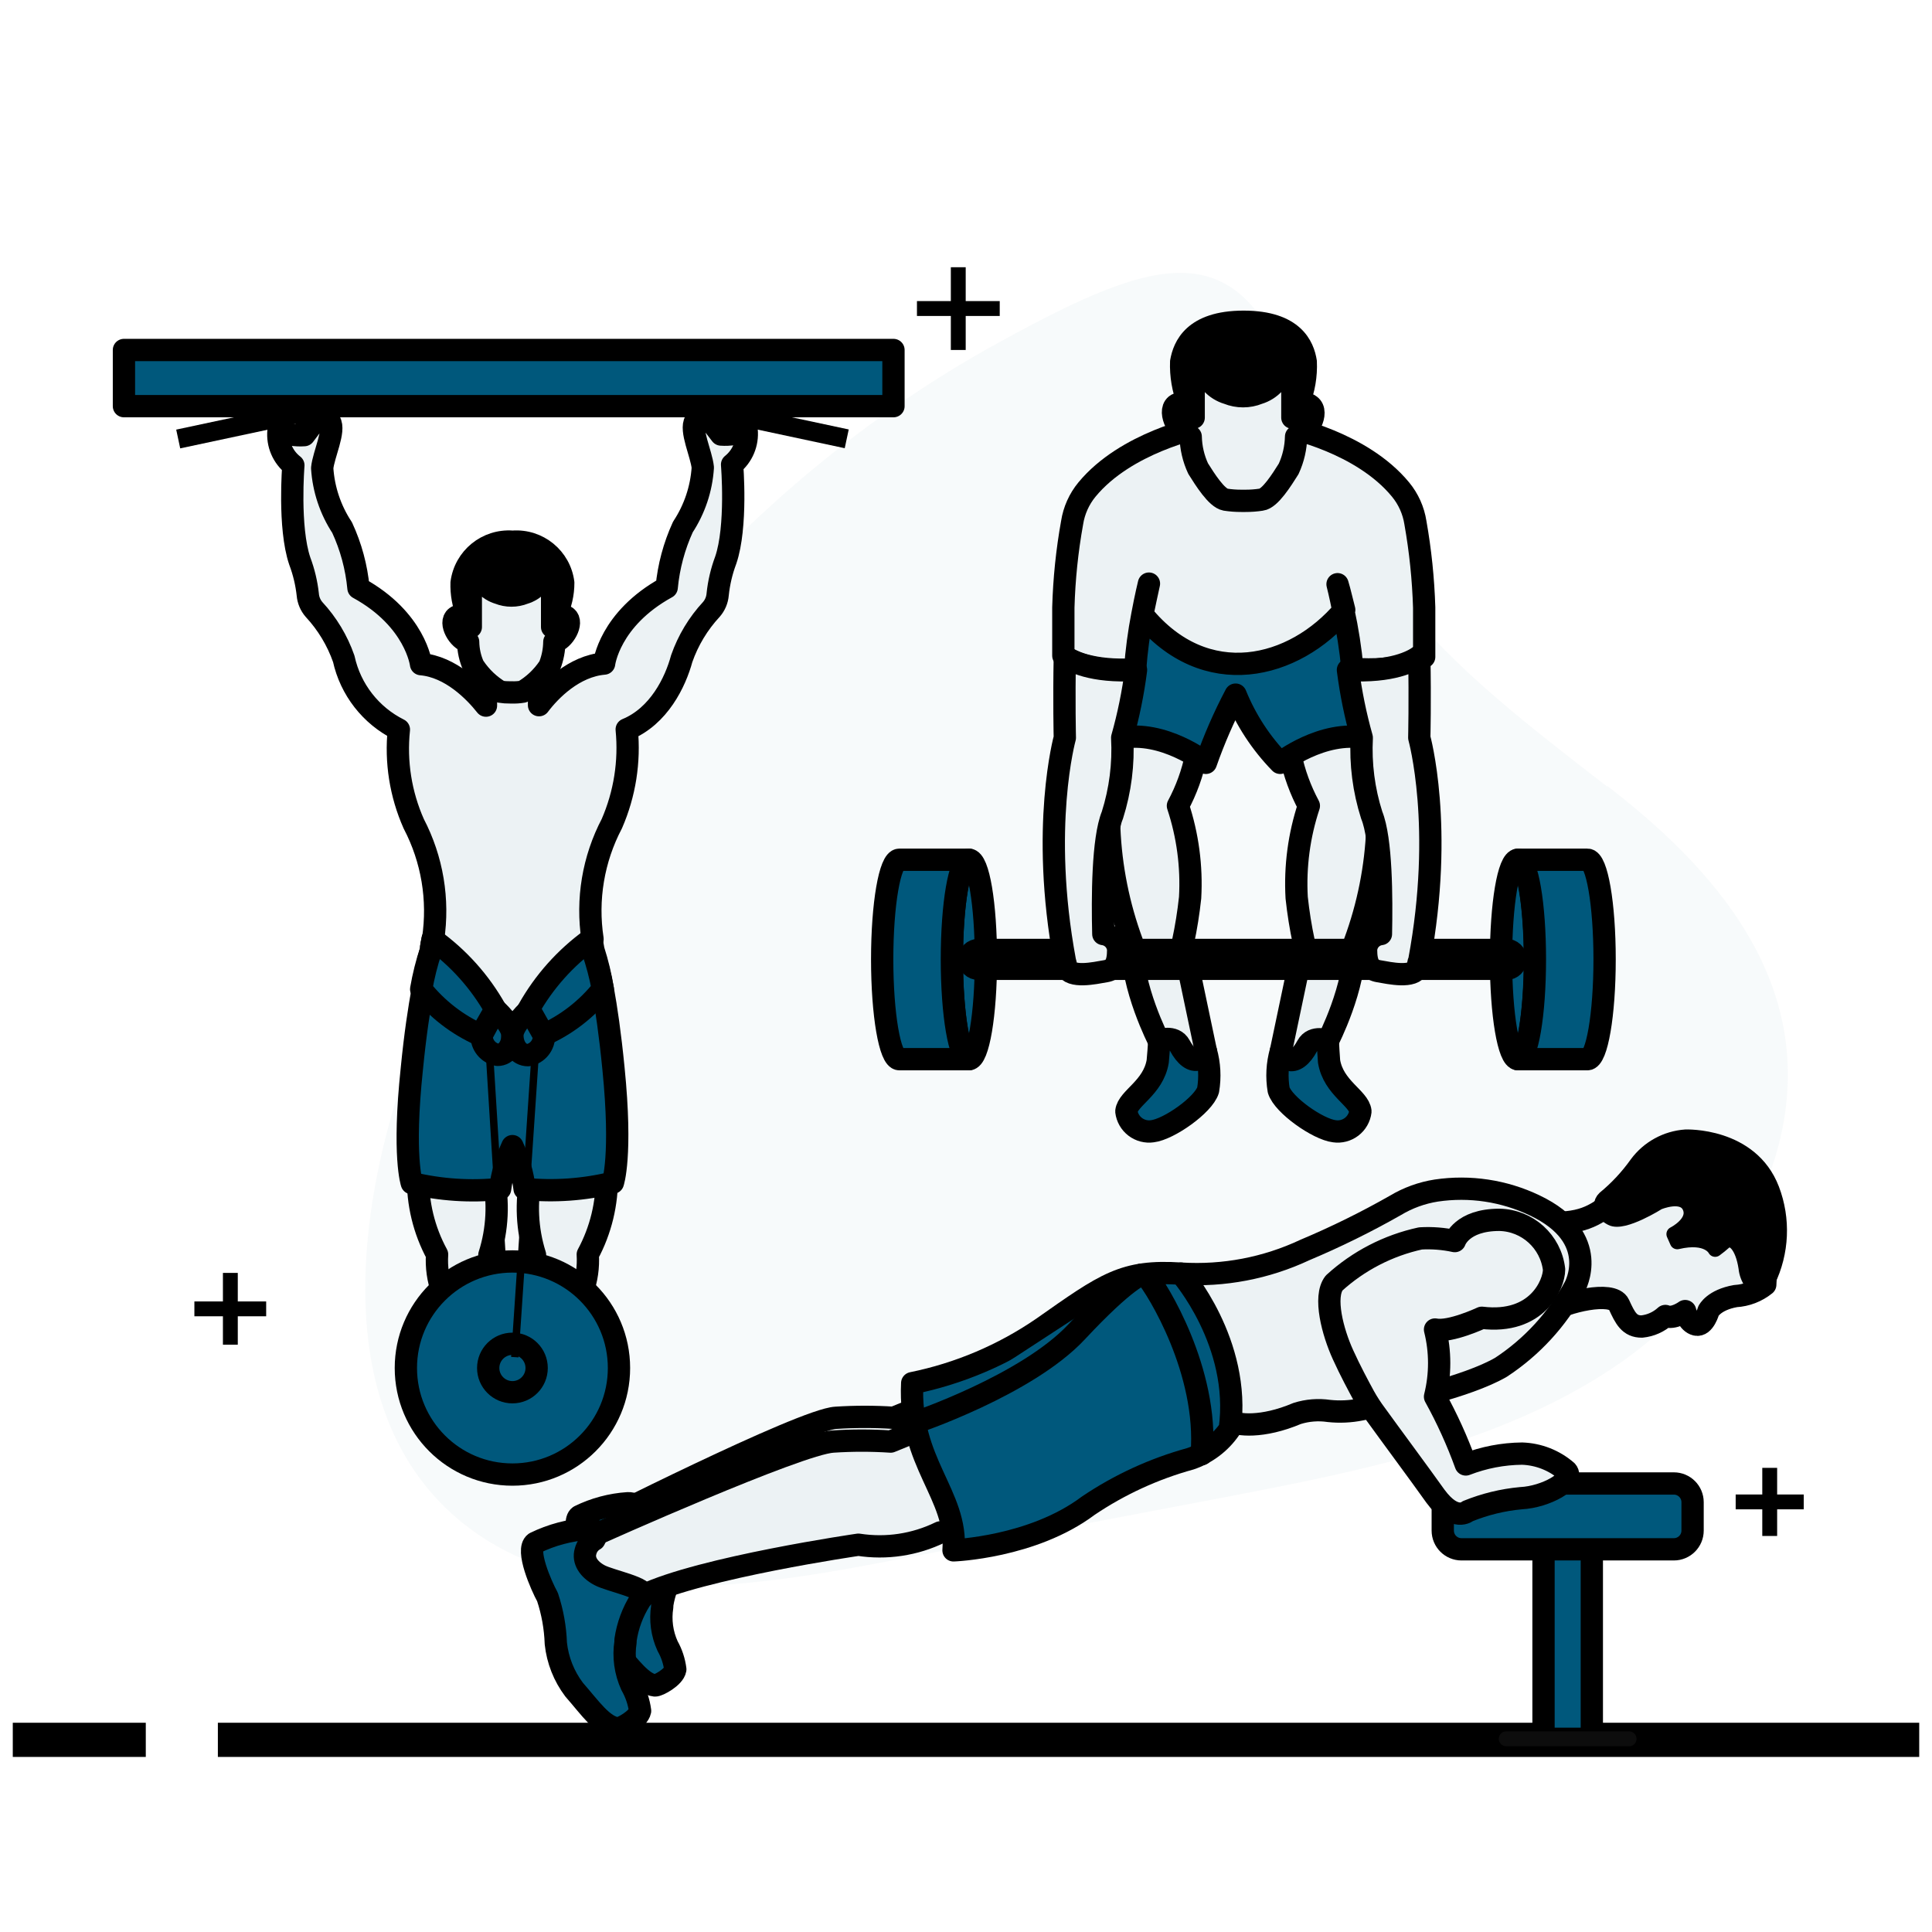
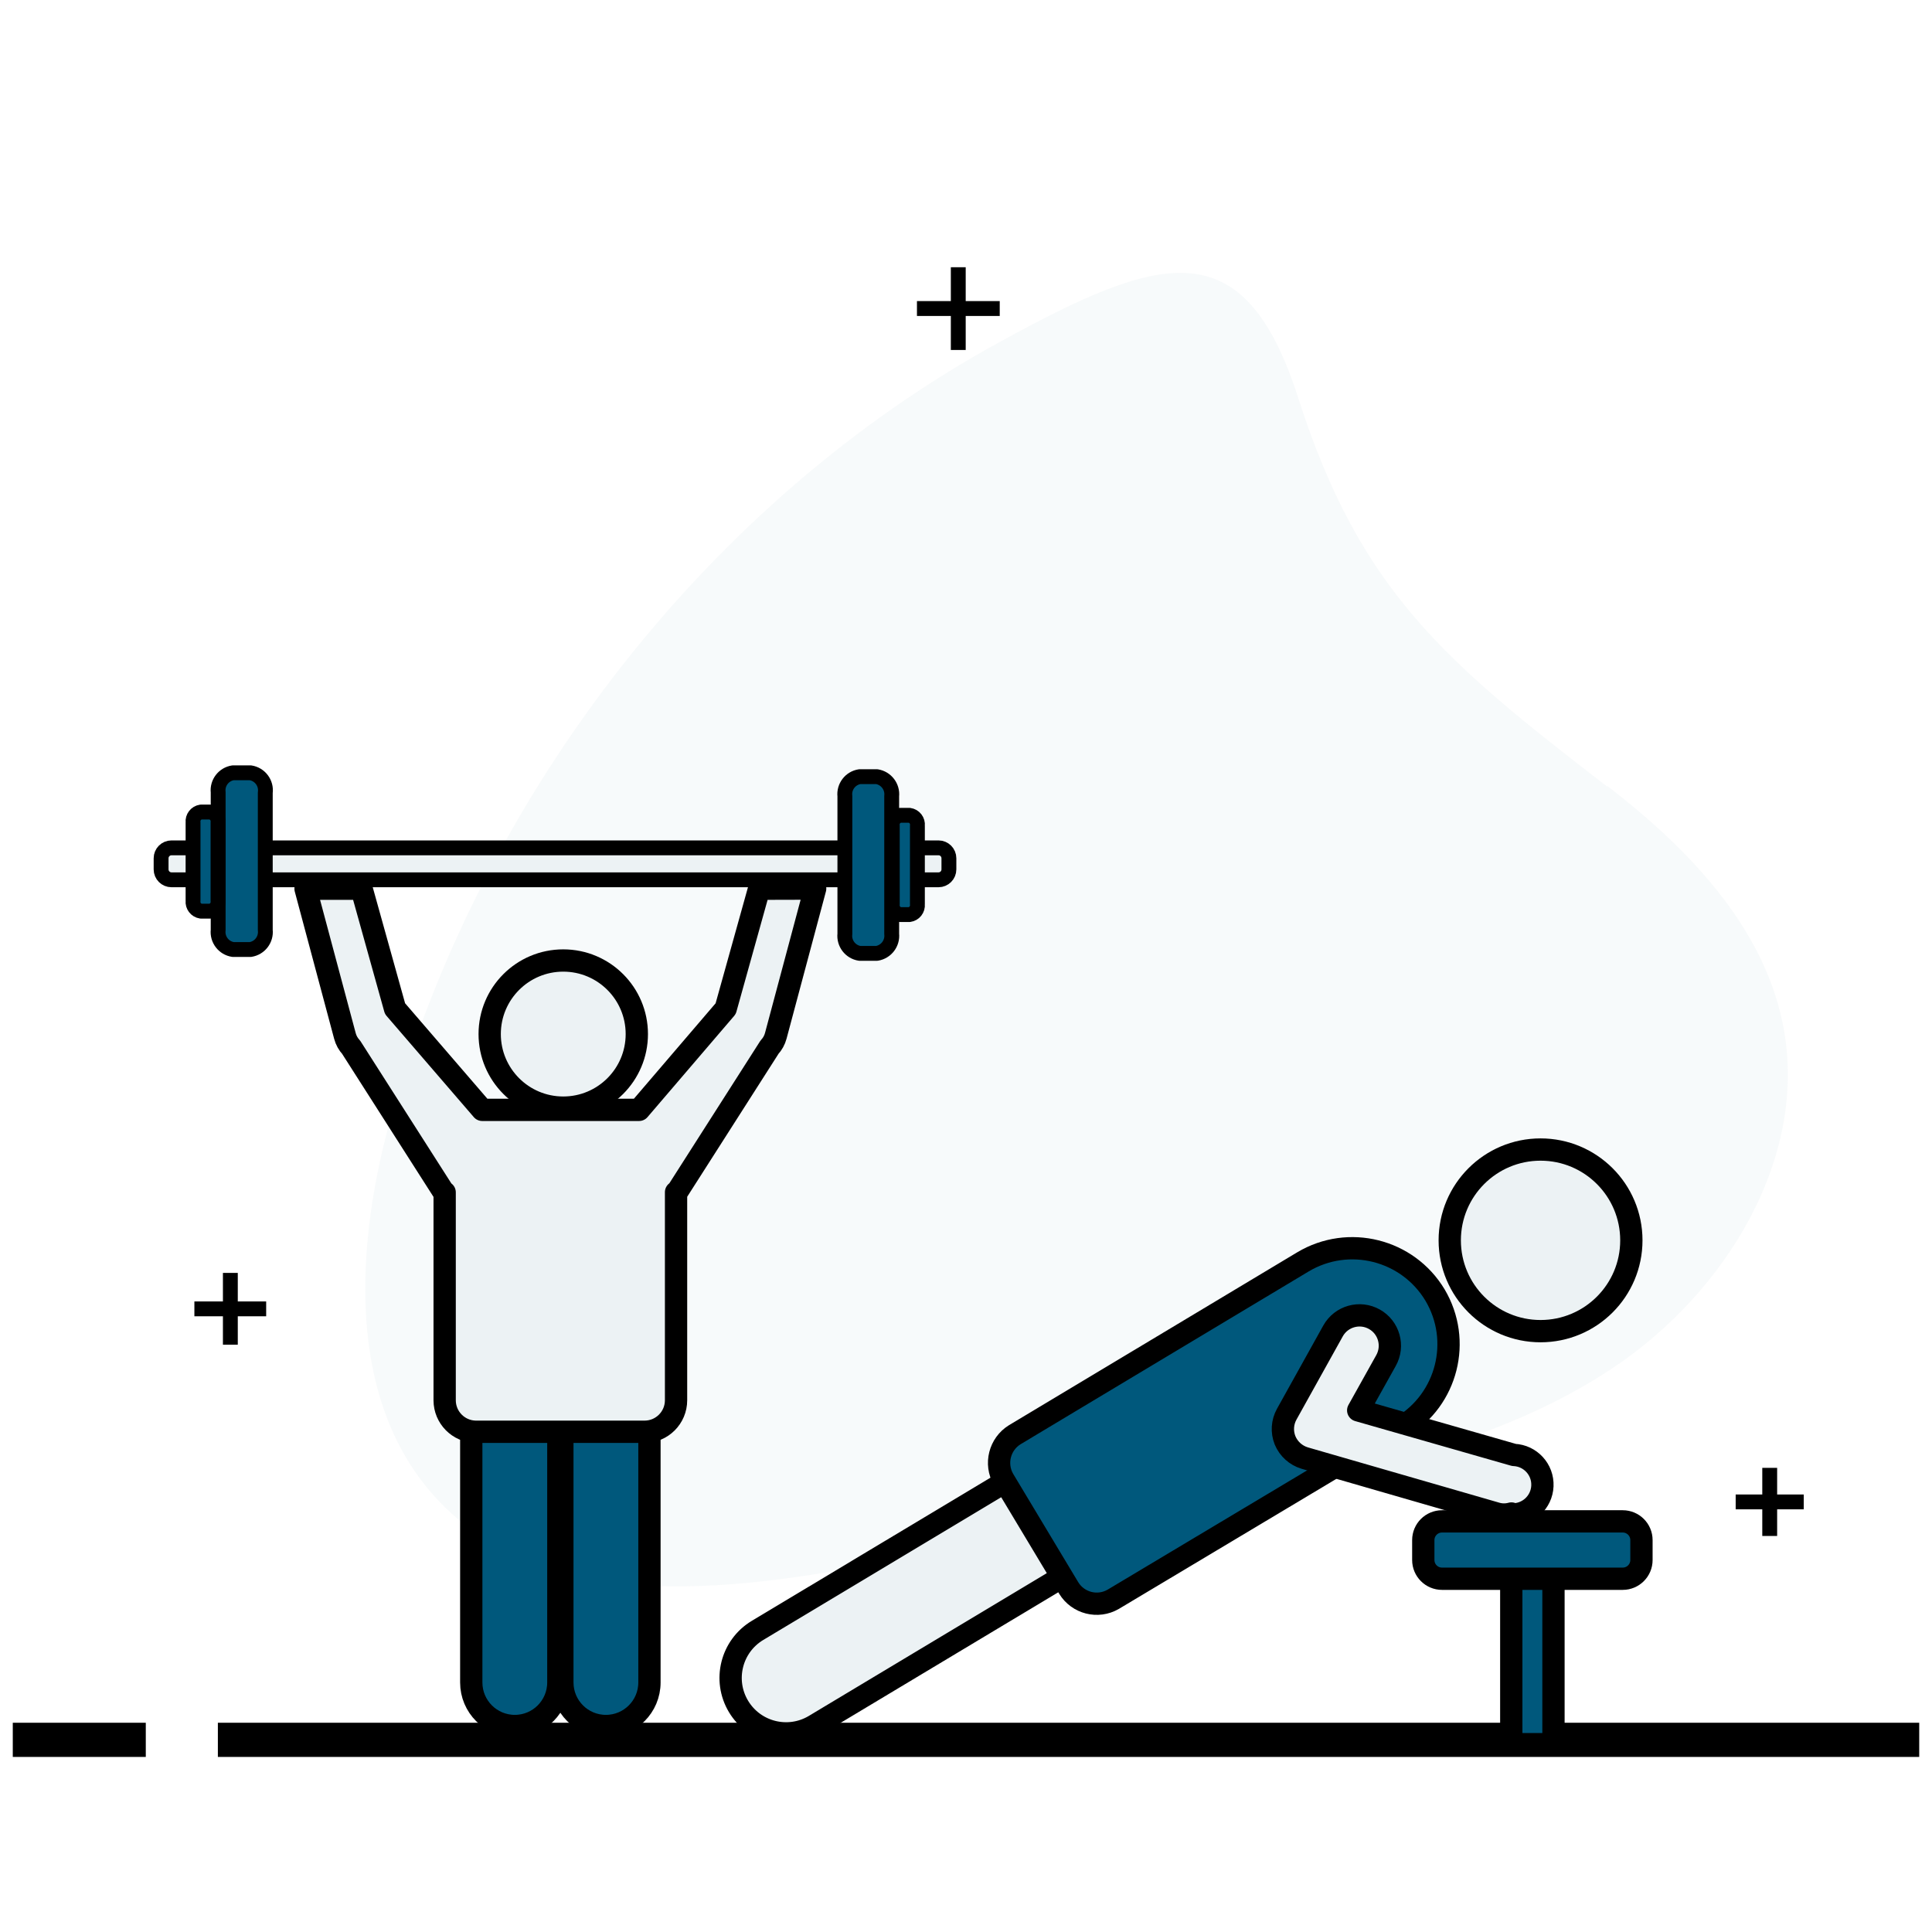
<svg xmlns="http://www.w3.org/2000/svg" viewBox="0 0 130 130">
  <defs>
-     <style>.cls-1,.cls-4{fill:#ecf2f4;}.cls-1{opacity:0.4;}.cls-2,.cls-3,.cls-7,.cls-8{fill:none;}.cls-2,.cls-3,.cls-4,.cls-5,.cls-6,.cls-7,.cls-9{stroke:#000;}.cls-2,.cls-4,.cls-5,.cls-6,.cls-8{stroke-linejoin:round;}.cls-3,.cls-7,.cls-9{stroke-miterlimit:10;}.cls-3{stroke-width:2.3px;}.cls-4,.cls-5,.cls-6,.cls-8,.cls-9{stroke-linecap:round;}.cls-4,.cls-5{stroke-width:1.5px;}.cls-5{fill:#00587c;}.cls-7{stroke-width:0.5px;}.cls-8{stroke:#0d0d0d;}.cls-9{fill:#e2eaf4;stroke-width:0.25px;}</style>
+     <style>.cls-1,.cls-4,.cls-7{fill:#ecf2f4;}.cls-1{opacity:0.4;}.cls-2,.cls-3{fill:none;}.cls-2,.cls-3,.cls-4,.cls-5,.cls-6,.cls-7{stroke:#000;}.cls-2,.cls-4,.cls-5,.cls-6,.cls-7{stroke-linejoin:round;}.cls-3{stroke-miterlimit:10;stroke-width:2.3px;}.cls-4,.cls-5,.cls-6,.cls-7{stroke-linecap:round;}.cls-5,.cls-6{fill:#00587c;}.cls-6,.cls-7{stroke-width:1.5px;}</style>
  </defs>
  <g id="Layer_2" data-name="Layer 2">
    <path class="cls-1" d="M108.16,52.89c5.31,4.1,10.35,9.25,11.76,15.81,1.93,9-3.75,18.27-11.43,23.37s-17,6.93-26,8.66l-23.57,4.48c-10.07,1.92-22,3.31-29.19-4-6.61-6.71-5.88-17.67-3.23-26.71C32.71,53.18,47.71,33.69,67.29,23c10.93-6,16.43-7.56,20.07,3.79,4.16,13,9.9,17.75,20.8,26.15" />
    <line class="cls-2" x1="17.91" y1="88.07" x2="13.08" y2="88.07" />
    <line class="cls-2" x1="15.5" y1="85.65" x2="15.5" y2="90.48" />
    <line class="cls-2" x1="119.08" y1="98.77" x2="119.08" y2="103.35" />
    <line class="cls-2" x1="121.37" y1="101.06" x2="116.79" y2="101.06" />
    <line class="cls-2" x1="67.27" y1="20.76" x2="61.7" y2="20.76" />
    <line class="cls-2" x1="64.48" y1="17.98" x2="64.48" y2="23.55" />
    <line class="cls-3" x1="14.66" y1="117.07" x2="129.14" y2="117.07" />
    <line class="cls-3" x1="0.86" y1="117.07" x2="9.81" y2="117.07" />
  </g>
  <g id="Layer_1" data-name="Layer 1">
-     <path class="cls-4" d="M40.83,79.12a10.69,10.69,0,0,1-1.28,5.29A6.19,6.19,0,0,1,37.91,89l-3.06-.87A4.77,4.77,0,0,1,36,84.44a10.43,10.43,0,0,1-.25-5.32" />
-     <path class="cls-4" d="M28.13,79.12a10.56,10.56,0,0,0,1.28,5.29A6.14,6.14,0,0,0,31.05,89l3.06-.87a4.76,4.76,0,0,0-1.18-3.69,10.38,10.38,0,0,0,.26-5.32" />
-     <path class="cls-5" d="M41.24,79.58A17.69,17.69,0,0,1,35.3,80a9.7,9.7,0,0,0-.82-2.88A10.22,10.22,0,0,0,33.65,80a17.72,17.72,0,0,1-5.94-.39s-.62-1.79,0-7.68c.23-2.35.5-4.09.73-5.34A18,18,0,0,1,29,63.93c0-.24.07-.49.11-.73H39.83c0,.24.06.49.1.73a18,18,0,0,1,.63,2.62c.23,1.25.49,3,.72,5.35C41.87,77.79,41.24,79.58,41.24,79.58Z" />
-     <path class="cls-4" d="M49.26,31.26s.35,4.17-.43,6.44A9.25,9.25,0,0,0,48.29,40a1.75,1.75,0,0,1-.42,1,9.47,9.47,0,0,0-2,3.32c-.43,1.59-1.54,3.87-3.7,4.76a12.76,12.76,0,0,1-1,6.34,12.61,12.61,0,0,0-1.3,7.77L34.48,70,29.14,63.2a12.69,12.69,0,0,0-1.3-7.77,12.41,12.41,0,0,1-1-6.34,7,7,0,0,1-3.71-4.76,9.47,9.47,0,0,0-2-3.32,1.75,1.75,0,0,1-.42-1,9.25,9.25,0,0,0-.54-2.26c-.77-2.27-.43-6.44-.43-6.44a2.62,2.62,0,0,1-1-2.33,3.59,3.59,0,0,0,1.73.3l.58-.77-.84-.71.59-.43a3.31,3.31,0,0,1,1.39,1c.38.6-.42,2.21-.51,3.13a8.23,8.23,0,0,0,1.34,4,12.45,12.45,0,0,1,1.1,4.07c3.85,2.11,4.21,5.12,4.21,5.12,2,.17,3.62,1.84,4.37,2.79V45.66h3.57v1.79c.75-1,2.35-2.63,4.38-2.8,0,0,.35-3,4.21-5.12a12.61,12.61,0,0,1,1.09-4.07,8.23,8.23,0,0,0,1.34-4c-.09-.92-.88-2.53-.5-3.13a3.38,3.38,0,0,1,1.39-1l.59.43-.84.71.59.77a3.54,3.54,0,0,0,1.72-.3A2.65,2.65,0,0,1,49.26,31.26Z" />
-     <rect x="11.85" y="27.58" width="12.54" height="1.29" transform="translate(-5.49 4.41) rotate(-12.05)" />
-     <rect x="50.2" y="21.96" width="1.29" height="12.54" transform="translate(12.62 72.05) rotate(-77.95)" />
-     <rect class="cls-5" x="8.34" y="23.55" width="51.78" height="3.78" />
-     <path class="cls-6" d="M37.64,41.44l0,.07-.48.65V42c0-.34,0-1.44,0-2-.06-.7-.63-1.15-1-.65a2,2,0,0,1-.88.53,2.4,2.4,0,0,1-1.71,0,2,2,0,0,1-.88-.53c-.37-.5-.95-.05-1,.65,0,.53,0,1.63,0,2,0,.1,0,.16,0,.16l-.48-.66,0-.07a5.41,5.41,0,0,1-.4-2.23,3.45,3.45,0,0,1,3.68-3,3.43,3.43,0,0,1,3.66,3A5.1,5.1,0,0,1,37.64,41.44Z" />
-     <path class="cls-4" d="M37.3,43.19A4.54,4.54,0,0,1,37,44.76a.91.91,0,0,1-.07.14,5.38,5.38,0,0,1-1.75,1.64,3.68,3.68,0,0,1-.76.05h-.09a3.77,3.77,0,0,1-.68-.05,5.51,5.51,0,0,1-1.74-1.65l-.05-.07a4.16,4.16,0,0,1-.36-1.63c-.64-.13-1.31-1.3-.81-1.67a.42.42,0,0,1,.51,0l.48.67s0-.07,0-.17c0-.35,0-1.44,0-2,.06-.69.64-1.15,1-.65a2,2,0,0,0,.88.54,2.3,2.3,0,0,0,1.71,0,2,2,0,0,0,.88-.54c.38-.5,1,0,1,.65,0,.54,0,1.63,0,2v.17l.48-.67a.41.41,0,0,1,.49,0C38.59,41.89,37.94,43.06,37.3,43.19Z" />
-     <path class="cls-5" d="M33.34,67.92l-1,1.73a10.62,10.62,0,0,1-4-3.09A18,18,0,0,1,29,63.93c0-.24.07-.49.11-.73A14.68,14.68,0,0,1,33.34,67.92Z" />
-     <path class="cls-5" d="M40.56,66.55a10.59,10.59,0,0,1-4,3.1l-1-1.73a14.77,14.77,0,0,1,4.21-4.72c0,.24.06.49.1.73A18,18,0,0,1,40.56,66.55Z" />
-     <line class="cls-7" x1="32.93" y1="70.81" x2="33.86" y2="85.84" />
-     <path class="cls-5" d="M33.34,67.93s1.13,1,1.14,1.72-.4,1.33-1,1.33a1.29,1.29,0,0,1-1.07-1.33Z" />
-     <circle class="cls-5" cx="34.48" cy="92.05" r="7.17" />
-     <circle class="cls-5" cx="34.48" cy="92.05" r="1.63" />
-     <line class="cls-7" x1="36.02" y1="70.81" x2="34.64" y2="91.32" />
-     <path class="cls-5" d="M35.62,67.93s-1.13,1-1.14,1.72S34.88,71,35.53,71a1.29,1.29,0,0,0,1.07-1.33Z" />
-     <rect class="cls-5" x="103.86" y="103.38" width="3.25" height="13.63" transform="translate(210.97 220.38) rotate(-180)" />
-     <line class="cls-8" x1="109.62" y1="117" x2="101.35" y2="117" />
-     <path class="cls-4" d="M108.88,80.67c-1.23.75-1.87,1.62-4.28,1.61l-.31,6c1-.67,4.21-1.45,4.64-.51s.71,1.49,1.54,1.49a2.75,2.75,0,0,0,1.59-.71c.56.24,1.33-.33,1.33-.33s.18.78.73.91.84-.92.84-.92.35-.74,1.82-1a3.5,3.5,0,0,0,2-.77C119.42,76.79,114.21,78.62,108.88,80.67Z" />
-     <path class="cls-6" d="M115.41,84.07s-.47-1-2.55-.51l-.23-.52s1.51-.75,1.08-1.8-2.12-.33-2.12-.33-2.36,1.49-3.16,1.06a1.77,1.77,0,0,1-.46-.34.68.68,0,0,1,0-1,12.09,12.09,0,0,0,2.17-2.33,4.47,4.47,0,0,1,3.28-1.8s4.39-.18,5.81,3.52a7.81,7.81,0,0,1-.27,6.19.65.65,0,0,1-1.11.1,2.09,2.09,0,0,1-.37-1c-.22-1.47-.87-2.18-1.44-1.75A8.26,8.26,0,0,1,115.41,84.07Z" />
-     <path class="cls-4" d="M79.47,85.7a17.12,17.12,0,0,0,8.33-1.59,57,57,0,0,0,6.09-3,7.65,7.65,0,0,1,2.75-1,11.45,11.45,0,0,1,6.63,1c4.56,2.17,2.69,5.49,2.69,5.49A15,15,0,0,1,101,92c-2.29,1.33-7.11,2.39-9.43,2.84a7.05,7.05,0,0,1-2.15.1,4.79,4.79,0,0,0-2.14.17c-2.36,1-4.06.79-4.49.5" />
-     <path class="cls-4" d="M38.4,103.51c1.14.06,1.08-.63,1.08-.63S54,95.52,56.25,95.4a30.16,30.16,0,0,1,3.88,0l6-2.46,2.46,8.07-5.12.5a9.3,9.3,0,0,1-5.51.83s-10,1.07-14,3a12.18,12.18,0,0,0-2.72,1.77Z" />
-     <path class="cls-5" d="M42.69,101.81a1.16,1.16,0,0,0-.55.72c-.16.56.19,1.11.86,1.46s3,.79,2.67,1.29l-.16.23a6.42,6.42,0,0,0-.95,2.47v.13a4.63,4.63,0,0,0,.36,2.65,4.27,4.27,0,0,1,.52,1.57c-.09.52-1.16,1.1-1.37,1.08-.87-.1-1.7-1.27-2.67-2.38a5.67,5.67,0,0,1-1.13-2.85,10.15,10.15,0,0,0-.51-2.84c-.4-.74-1.34-2.91-.77-3.32a8.71,8.71,0,0,1,3.26-.87S43.08,101.1,42.69,101.81Z" />
-     <path class="cls-4" d="M38.3,104.44c.1-.93,1.84-1.21,1.84-1.21S53.76,97.12,56.05,97a29.27,29.27,0,0,1,3.88,0l6-2.45,2.46,8.06-5.12.5a9.3,9.3,0,0,1-5.51.83s-10.54,1.53-14.49,3.41a8,8,0,0,0-2.19,1.32Z" />
-     <path class="cls-5" d="M61.38,93.07a23.87,23.87,0,0,0,8.77-3.72c4.27-3,5.46-3.9,9.32-3.65,0,0,4.07,4.65,3.28,10.46a5.27,5.27,0,0,1-2.66,2,23.36,23.36,0,0,0-6.87,3.16c-3.74,2.81-9.06,3-9.06,3C64.45,100.56,61.12,98.45,61.38,93.07Z" />
-     <path class="cls-5" d="M77.13,85.85c.74.86,4.18,6.41,3.73,12" />
-     <path class="cls-5" d="M76.81,85.77s-1,.24-4.36,3.84-10.94,6.14-10.94,6.14" />
-     <path class="cls-5" d="M40,103.6a1.26,1.26,0,0,0-.6.79c-.18.61.21,1.21.94,1.6s3.26.86,2.92,1.4c0,.09-.11.17-.17.26a6.91,6.91,0,0,0-1,2.7l0,.14a5.09,5.09,0,0,0,.4,2.91,4.71,4.71,0,0,1,.58,1.72c-.11.56-1.28,1.2-1.51,1.18-1-.11-1.86-1.39-2.93-2.61a6.26,6.26,0,0,1-1.23-3.11,11.11,11.11,0,0,0-.56-3.12c-.44-.8-1.47-3.18-.84-3.64a9.61,9.61,0,0,1,3.57-.95S40.46,102.82,40,103.6Z" />
-     <rect class="cls-5" x="97.08" y="99.83" width="16.81" height="4.43" rx="1.26" transform="translate(210.97 204.08) rotate(-180)" />
-     <path class="cls-4" d="M97.89,83.51s.46-1.43,3-1.43a3.78,3.78,0,0,1,3.68,3.34c0,1-1.13,3.7-4.86,3.25,0,0-2.13,1-3.15.79a9.33,9.33,0,0,1,0,4.52,31.84,31.84,0,0,1,2.07,4.56,10.77,10.77,0,0,1,3.79-.73,4.82,4.82,0,0,1,3,1.18c.55.63-1.4,1.74-3.08,1.82a12.54,12.54,0,0,0-3.57.87s-.87.78-2.18-1c-1-1.41-3.13-4.28-4-5.49a10.78,10.78,0,0,1-.8-1.23c-.37-.68-.95-1.76-1.42-2.8-.7-1.53-1.32-3.9-.6-4.83a12.6,12.6,0,0,1,5.81-3A8.56,8.56,0,0,1,97.89,83.51Z" />
-     <path class="cls-4" d="M80.48,50.85a12.42,12.42,0,0,1-1.22,3.37,16.66,16.66,0,0,1,.82,6.18,29.14,29.14,0,0,1-.48,3l1.55,7.37c-.67,2.34-1.84,1.3-3.17-.73,0,0-1.88-3.62-1.8-6.62a25.21,25.21,0,0,1-1.54-7.7l.5-6.76C77.72,48.64,79.71,49,80.48,50.85Z" />
-     <path class="cls-5" d="M81.15,70.75a5.94,5.94,0,0,1,.14,2.6c-.31,1-2.64,2.64-3.75,2.77a1.54,1.54,0,0,1-1.75-1.34c.1-.89,1.81-1.57,2.11-3.36C78,70.32,78,70,78,70s1-.37,1.39.36.86,1.07,1.25.92A1,1,0,0,0,81.15,70.75Z" />
-     <path class="cls-4" d="M86.84,50.85a12.64,12.64,0,0,0,1.23,3.37,16.66,16.66,0,0,0-.82,6.18,29.14,29.14,0,0,0,.48,3l-1.55,7.37c.73,3.65,2,1,3.17-.73,0,0,1.88-3.62,1.8-6.62a25,25,0,0,0,1.53-7.7l-.25-6.76C90.15,49,87.94,49.1,86.84,50.85Z" />
-     <path class="cls-5" d="M86.18,70.75a5.94,5.94,0,0,0-.14,2.6c.31,1,2.64,2.64,3.75,2.77a1.54,1.54,0,0,0,1.75-1.34c-.1-.89-1.81-1.57-2.11-3.36-.08-1.1-.08-1.4-.08-1.4s-1-.37-1.39.36-.86,1.07-1.25.92A1,1,0,0,1,86.18,70.75Z" />
-     <path class="cls-5" d="M93.72,47.19,91.9,49.66c-2.92-.57-5.76,1.67-5.76,1.67a14.25,14.25,0,0,1-3-4.59,33.85,33.85,0,0,0-2,4.59s-2.84-2.24-5.76-1.67l-1.82-2.47,2.57-6.59A7.66,7.66,0,0,0,77.53,42a8.7,8.7,0,0,0,8.68,1.3,18.13,18.13,0,0,0,4.94-2.74Z" />
-     <path class="cls-4" d="M90,39.31s.18.7.39,1.77A32.25,32.25,0,0,1,91,45c3.1.23,4.42-.52,4.83-.8,0-1.09,0-2.22,0-3.32a39.62,39.62,0,0,0-.59-5.71,4.62,4.62,0,0,0-1-2.23c-2.62-3.19-7.56-4.18-7.56-4.18H80.7s-4.94,1-7.56,4.18a4.62,4.62,0,0,0-1,2.23,38.22,38.22,0,0,0-.59,5.71c0,1.07,0,2.18,0,3.24.45.32,1.84,1.09,4.83.92v0a31.31,31.31,0,0,1,.49-3.69c.23-1.23.44-2.08.44-2.08s-.37,1.69-.44,2.08c4.24,5.19,10.22,3.68,13.58-.31C90.33,40.6,90.16,39.83,90,39.31Z" />
-     <path class="cls-9" d="M80.34,27.87c0,.12,0,.2,0,.2l-.58-.84a2,2,0,0,1,.54.64Z" />
-     <path class="cls-9" d="M87.57,27.25l-.58.82v-.2h0A2,2,0,0,1,87.57,27.25Z" />
-     <path class="cls-9" d="M87,27.87a1.35,1.35,0,0,0,0,.2l.59-.84a2,2,0,0,0-.54.64Z" />
-     <path class="cls-9" d="M79.74,27.25l.58.82v-.2h0A2,2,0,0,0,79.74,27.25Z" />
-     <path class="cls-6" d="M87.63,27.16l-.06.09-.58.82v-.2c0-.44,0-1.44,0-2.11-.07-.88-.76-.64-1.22,0a2.37,2.37,0,0,1-1.06.67,2.75,2.75,0,0,1-2.07,0,2.35,2.35,0,0,1-1.07-.67c-.45-.64-1.15-.88-1.22,0,0,.67,0,1.67,0,2.11,0,.12,0,.2,0,.2l-.58-.84-.06-.08a7,7,0,0,1-.48-2.83c.19-1.12.94-2.92,4.45-2.92s4.26,1.8,4.43,2.92A6.82,6.82,0,0,1,87.63,27.16Z" />
-     <path class="cls-4" d="M87.21,29.38a5.44,5.44,0,0,1-.5,2.17c-.46.73-1.25,2-1.84,2.07a6.79,6.79,0,0,1-1.06.08h-.29a6.79,6.79,0,0,1-1.06-.08c-.6-.11-1.38-1.36-1.84-2.09a5.37,5.37,0,0,1-.5-2.15c-.77-.17-1.57-1.65-1-2.12a.5.5,0,0,1,.62,0l.58.84s0-.08,0-.2c0-.44,0-1.44,0-2.11.07-.88.77-.64,1.22,0a2.35,2.35,0,0,0,1.07.67,2.75,2.75,0,0,0,2.07,0,2.37,2.37,0,0,0,1.06-.67c.46-.64,1.15-.88,1.22,0,0,.67,0,1.67,0,2.11v.2l.58-.82a.48.48,0,0,1,.61,0C88.78,27.73,88,29.21,87.21,29.38Z" />
-     <path class="cls-5" d="M66.34,64.55c0,3.72-.51,6.72-1.14,6.72s-1.15-3-1.15-6.72.51-6.7,1.15-6.7S66.34,60.84,66.34,64.55Z" />
-     <path class="cls-5" d="M65.2,57.85c-.64,0-1.15,3-1.15,6.7s.51,6.72,1.15,6.72H60.51c-.63,0-1.15-3-1.15-6.72s.52-6.7,1.15-6.7Z" />
-     <path class="cls-5" d="M101,64.55c0,3.72.51,6.72,1.14,6.72s1.15-3,1.15-6.72-.51-6.7-1.15-6.7S101,60.84,101,64.55Z" />
-     <path class="cls-5" d="M102.13,57.85c.64,0,1.15,3,1.15,6.7s-.51,6.72-1.15,6.72h4.69c.63,0,1.15-3,1.15-6.72s-.52-6.7-1.15-6.7Z" />
-     <path class="cls-5" d="M102,64.56a.63.63,0,0,1-.63.63H65.84a.64.64,0,0,1-.65-.63.65.65,0,0,1,.65-.64h35.49A.64.64,0,0,1,102,64.56Z" />
-     <path class="cls-4" d="M74.85,54.85c-.66,1.61-.67,5.59-.61,8a1.15,1.15,0,0,1,1,1.05c0,1-.27,1.35-.84,1.45-.75.13-2.37.49-2.66-.26,0-.16-.06-.3-.09-.45v0c-1.67-9,0-15,0-15s-.06-2.53,0-5.48c.44.33,1.82,1.09,4.79.92a31.52,31.52,0,0,1-.93,4.56A14.6,14.6,0,0,1,74.85,54.85Z" />
-     <path class="cls-4" d="M92.3,54.85c.66,1.61.67,5.59.62,8a1.14,1.14,0,0,0-1,1.05c0,1,.27,1.35.84,1.45.75.13,2.36.49,2.66-.26,0-.16,0-.3.08-.45v0c1.68-9,0-15,0-15s.06-2.53,0-5.48c-.44.33-1.83,1.09-4.8.92a31.52,31.52,0,0,0,.93,4.56A14.6,14.6,0,0,0,92.3,54.85Z" />
+     <rect class="cls-4" x="10.84" y="57.05" width="53.01" height="2.15" rx="0.7" />
+     <path class="cls-5" d="M16.85,52H15.68a1.19,1.19,0,0,0-1,1.31v9.27a1.19,1.19,0,0,0,1,1.31h1.17a1.19,1.19,0,0,0,1-1.31V53.34A1.19,1.19,0,0,0,16.85,52Z" />
+     <path class="cls-5" d="M14.14,54.64h-.62a.63.63,0,0,0-.53.69v5.29a.63.63,0,0,0,.53.69h.62a.63.63,0,0,0,.53-.69V55.33A.63.63,0,0,0,14.14,54.64Z" />
+     <path class="cls-5" d="M57.85,52.26H59a1.2,1.2,0,0,1,1,1.31v9.27a1.2,1.2,0,0,1-1,1.31H57.85a1.19,1.19,0,0,1-1-1.31V53.57A1.19,1.19,0,0,1,57.85,52.26Z" />
+     <path class="cls-5" d="M60.57,54.86h.62a.63.63,0,0,1,.54.7v5.29a.63.63,0,0,1-.54.69h-.62a.63.63,0,0,1-.53-.69V55.56A.63.63,0,0,1,60.57,54.86Z" />
+     <rect class="cls-6" x="101.68" y="105.47" width="2.84" height="11.9" transform="translate(206.21 222.83) rotate(-180)" />
+     <rect class="cls-6" x="95.76" y="102.37" width="14.68" height="3.86" rx="1.26" transform="translate(206.21 208.6) rotate(-180)" />
+     <path class="cls-7" d="M48.42,104.08H71.31A3.73,3.73,0,0,1,75,107.81v0a3.73,3.73,0,0,1-3.73,3.73H48.42a.71.71,0,0,1-.71-.71v-6a.71.71,0,0,1,.71-.71Z" transform="translate(169.47 168.69) rotate(149.04)" />
+     <path class="cls-6" d="M96.56,87.14h0a6.49,6.49,0,0,0-8.89-2.23L68.28,96.54a2.23,2.23,0,0,0-.76,3l4.39,7.31a2.21,2.21,0,0,0,3,.76L94.33,96A6.48,6.48,0,0,0,96.56,87.14Z" />
+     <path class="cls-7" d="M101.7,101.84a1.85,1.85,0,0,1-1,0L87.79,98.11a2.08,2.08,0,0,1-1.32-1.19,2.05,2.05,0,0,1,.11-1.76l3.12-5.61a2,2,0,1,1,3.56,2L91.39,94.9l10.48,3a2,2,0,0,1-.17,4Z" />
+     <circle class="cls-7" cx="103.66" cy="83.46" r="6.11" />
+     <path class="cls-6" d="M31.71,92.56h5.86a0,0,0,0,1,0,0v20.65a2.93,2.93,0,0,1-2.93,2.93h0a2.93,2.93,0,0,1-2.93-2.93V92.56a0,0,0,0,1,0,0Z" />
+     <path class="cls-6" d="M37.84,92.56H43.7a0,0,0,0,1,0,0v20.65a2.93,2.93,0,0,1-2.93,2.93h0a2.93,2.93,0,0,1-2.93-2.93V92.56A0,0,0,0,1,37.84,92.56Z" />
+     <path class="cls-7" d="M51.08,59.8l-2.25,8.07L43,74.68H32.45l-5.87-6.81L24.33,59.8H20.56l2.65,9.91a1.79,1.79,0,0,0,.42.76l6.17,9.66a.53.53,0,0,0,.12.1v14A2.12,2.12,0,0,0,32,96.34H43.38a2.12,2.12,0,0,0,2.11-2.12v-14a.53.53,0,0,0,.12-.1l6.17-9.66a1.79,1.79,0,0,0,.42-.76l2.65-9.91Z" />
+     <circle class="cls-7" cx="37.9" cy="69.58" r="4.95" />
  </g>
</svg>
